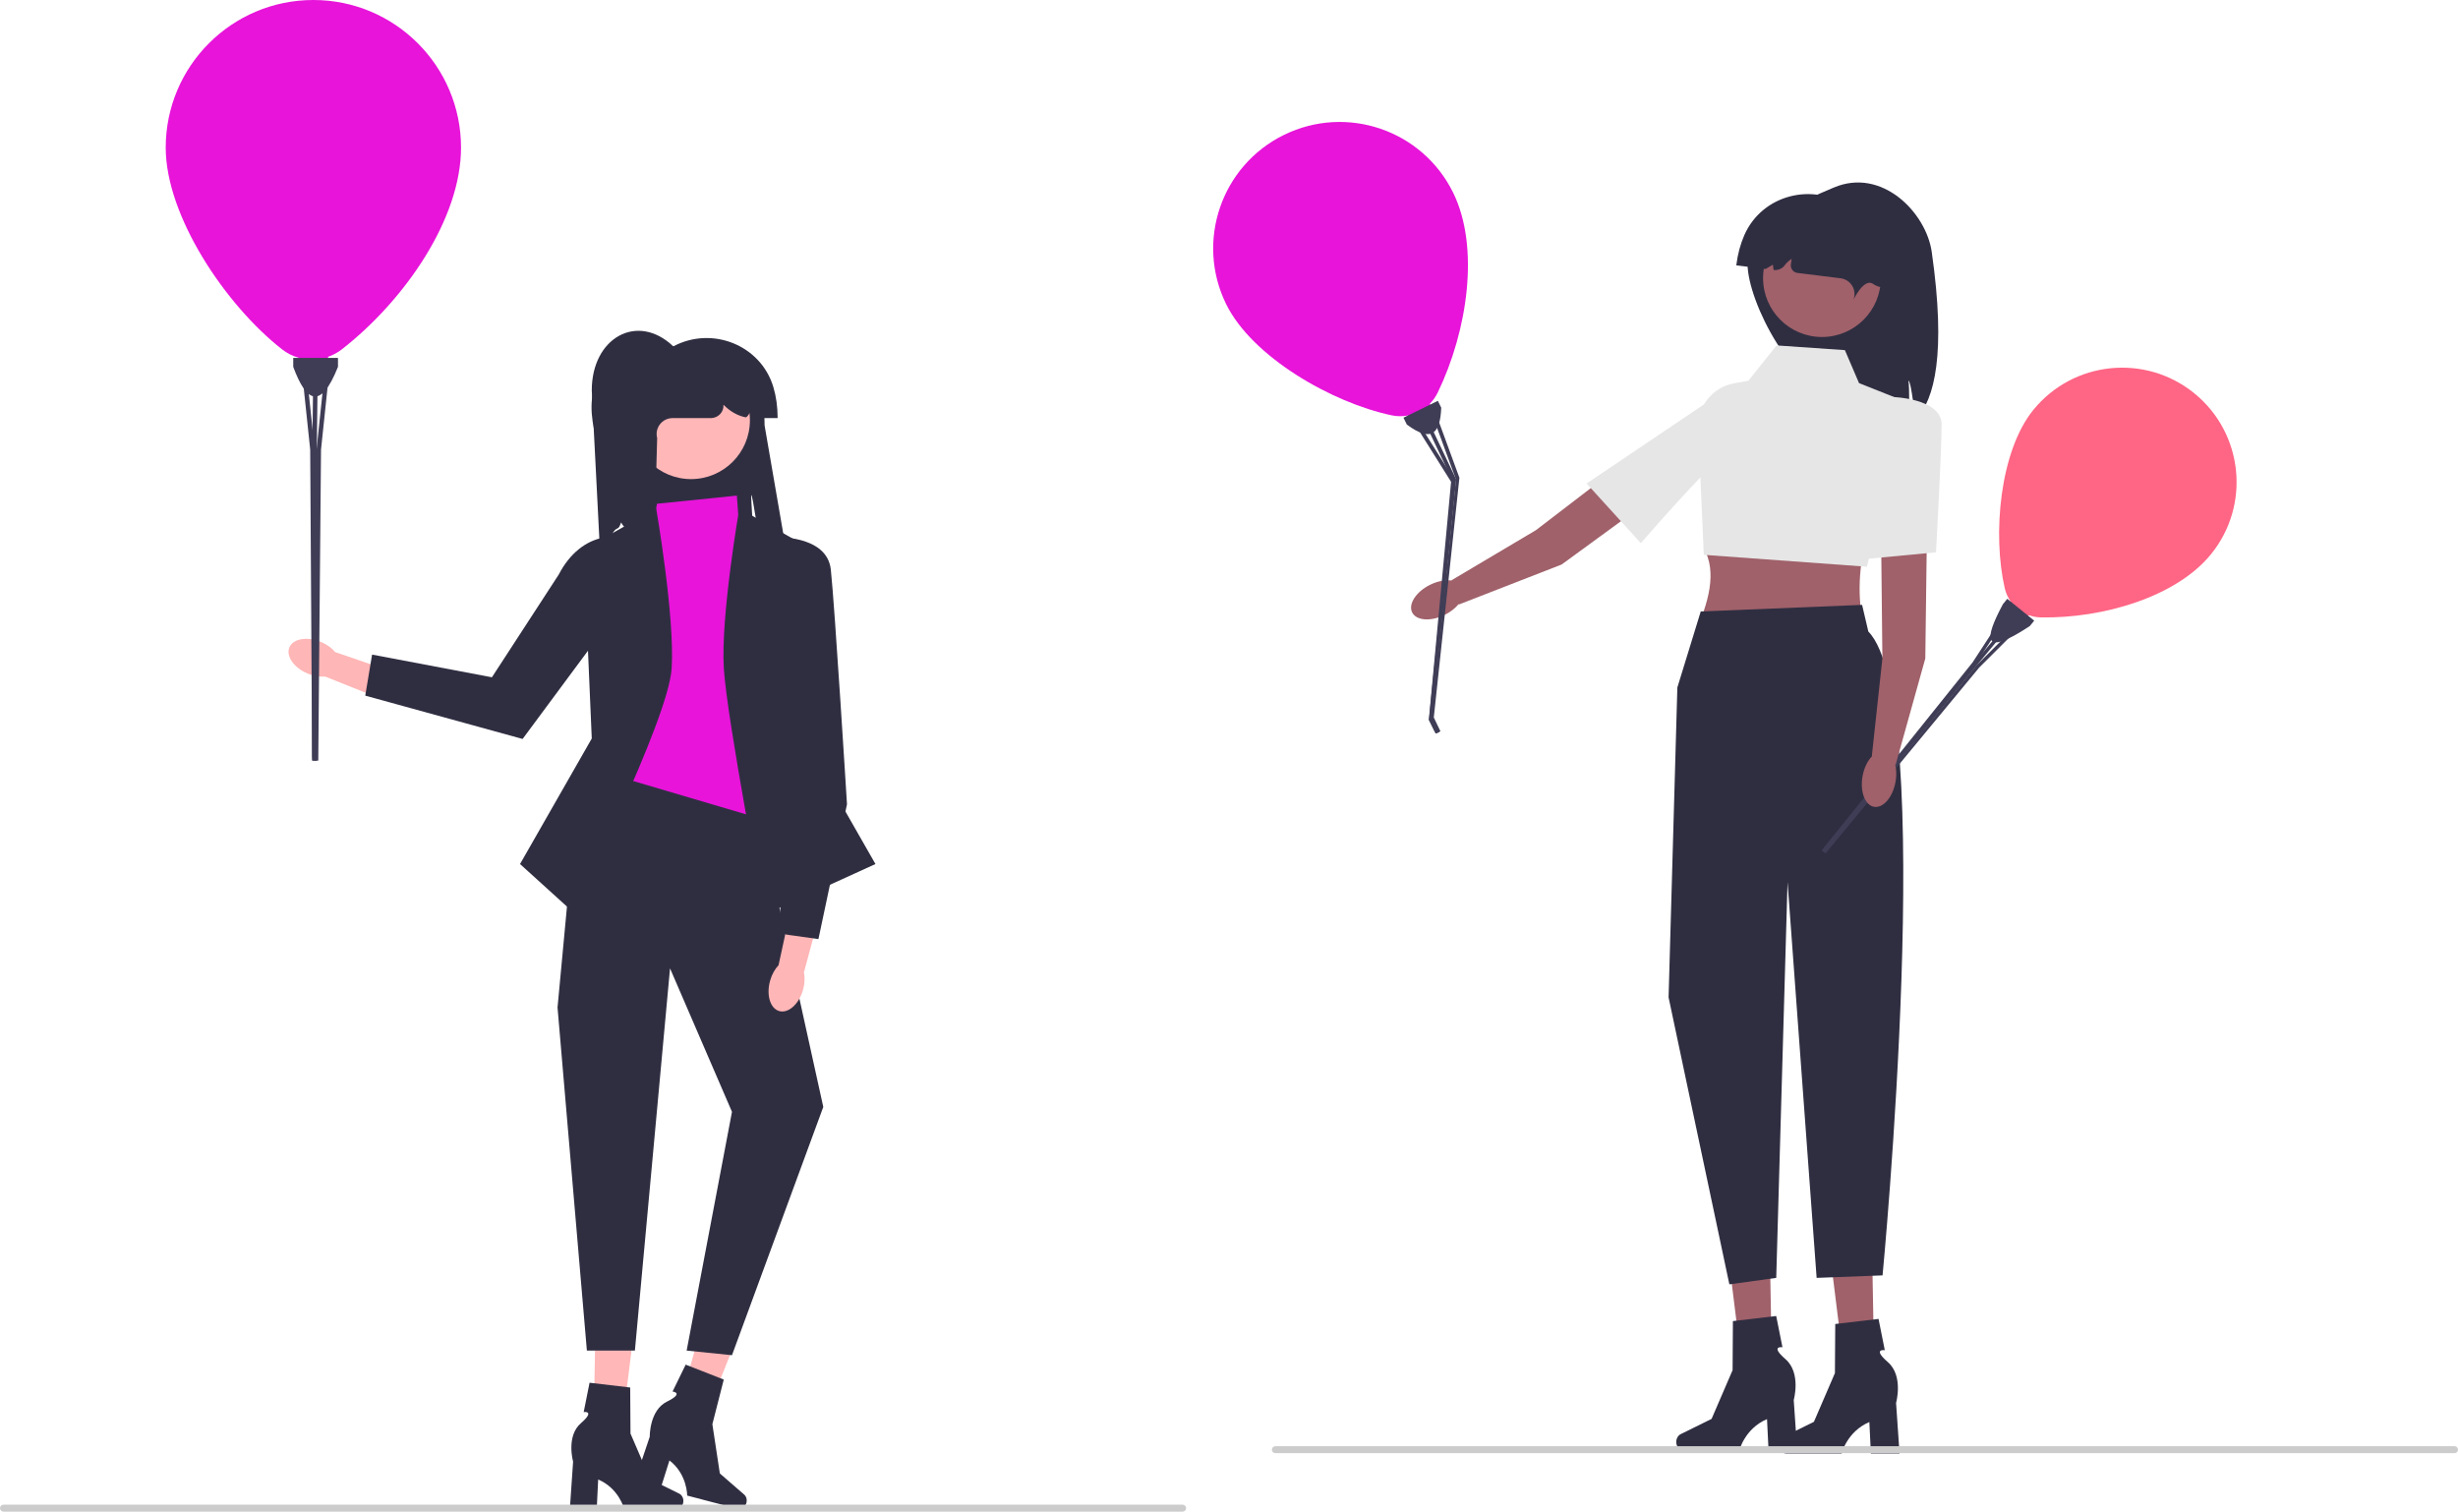
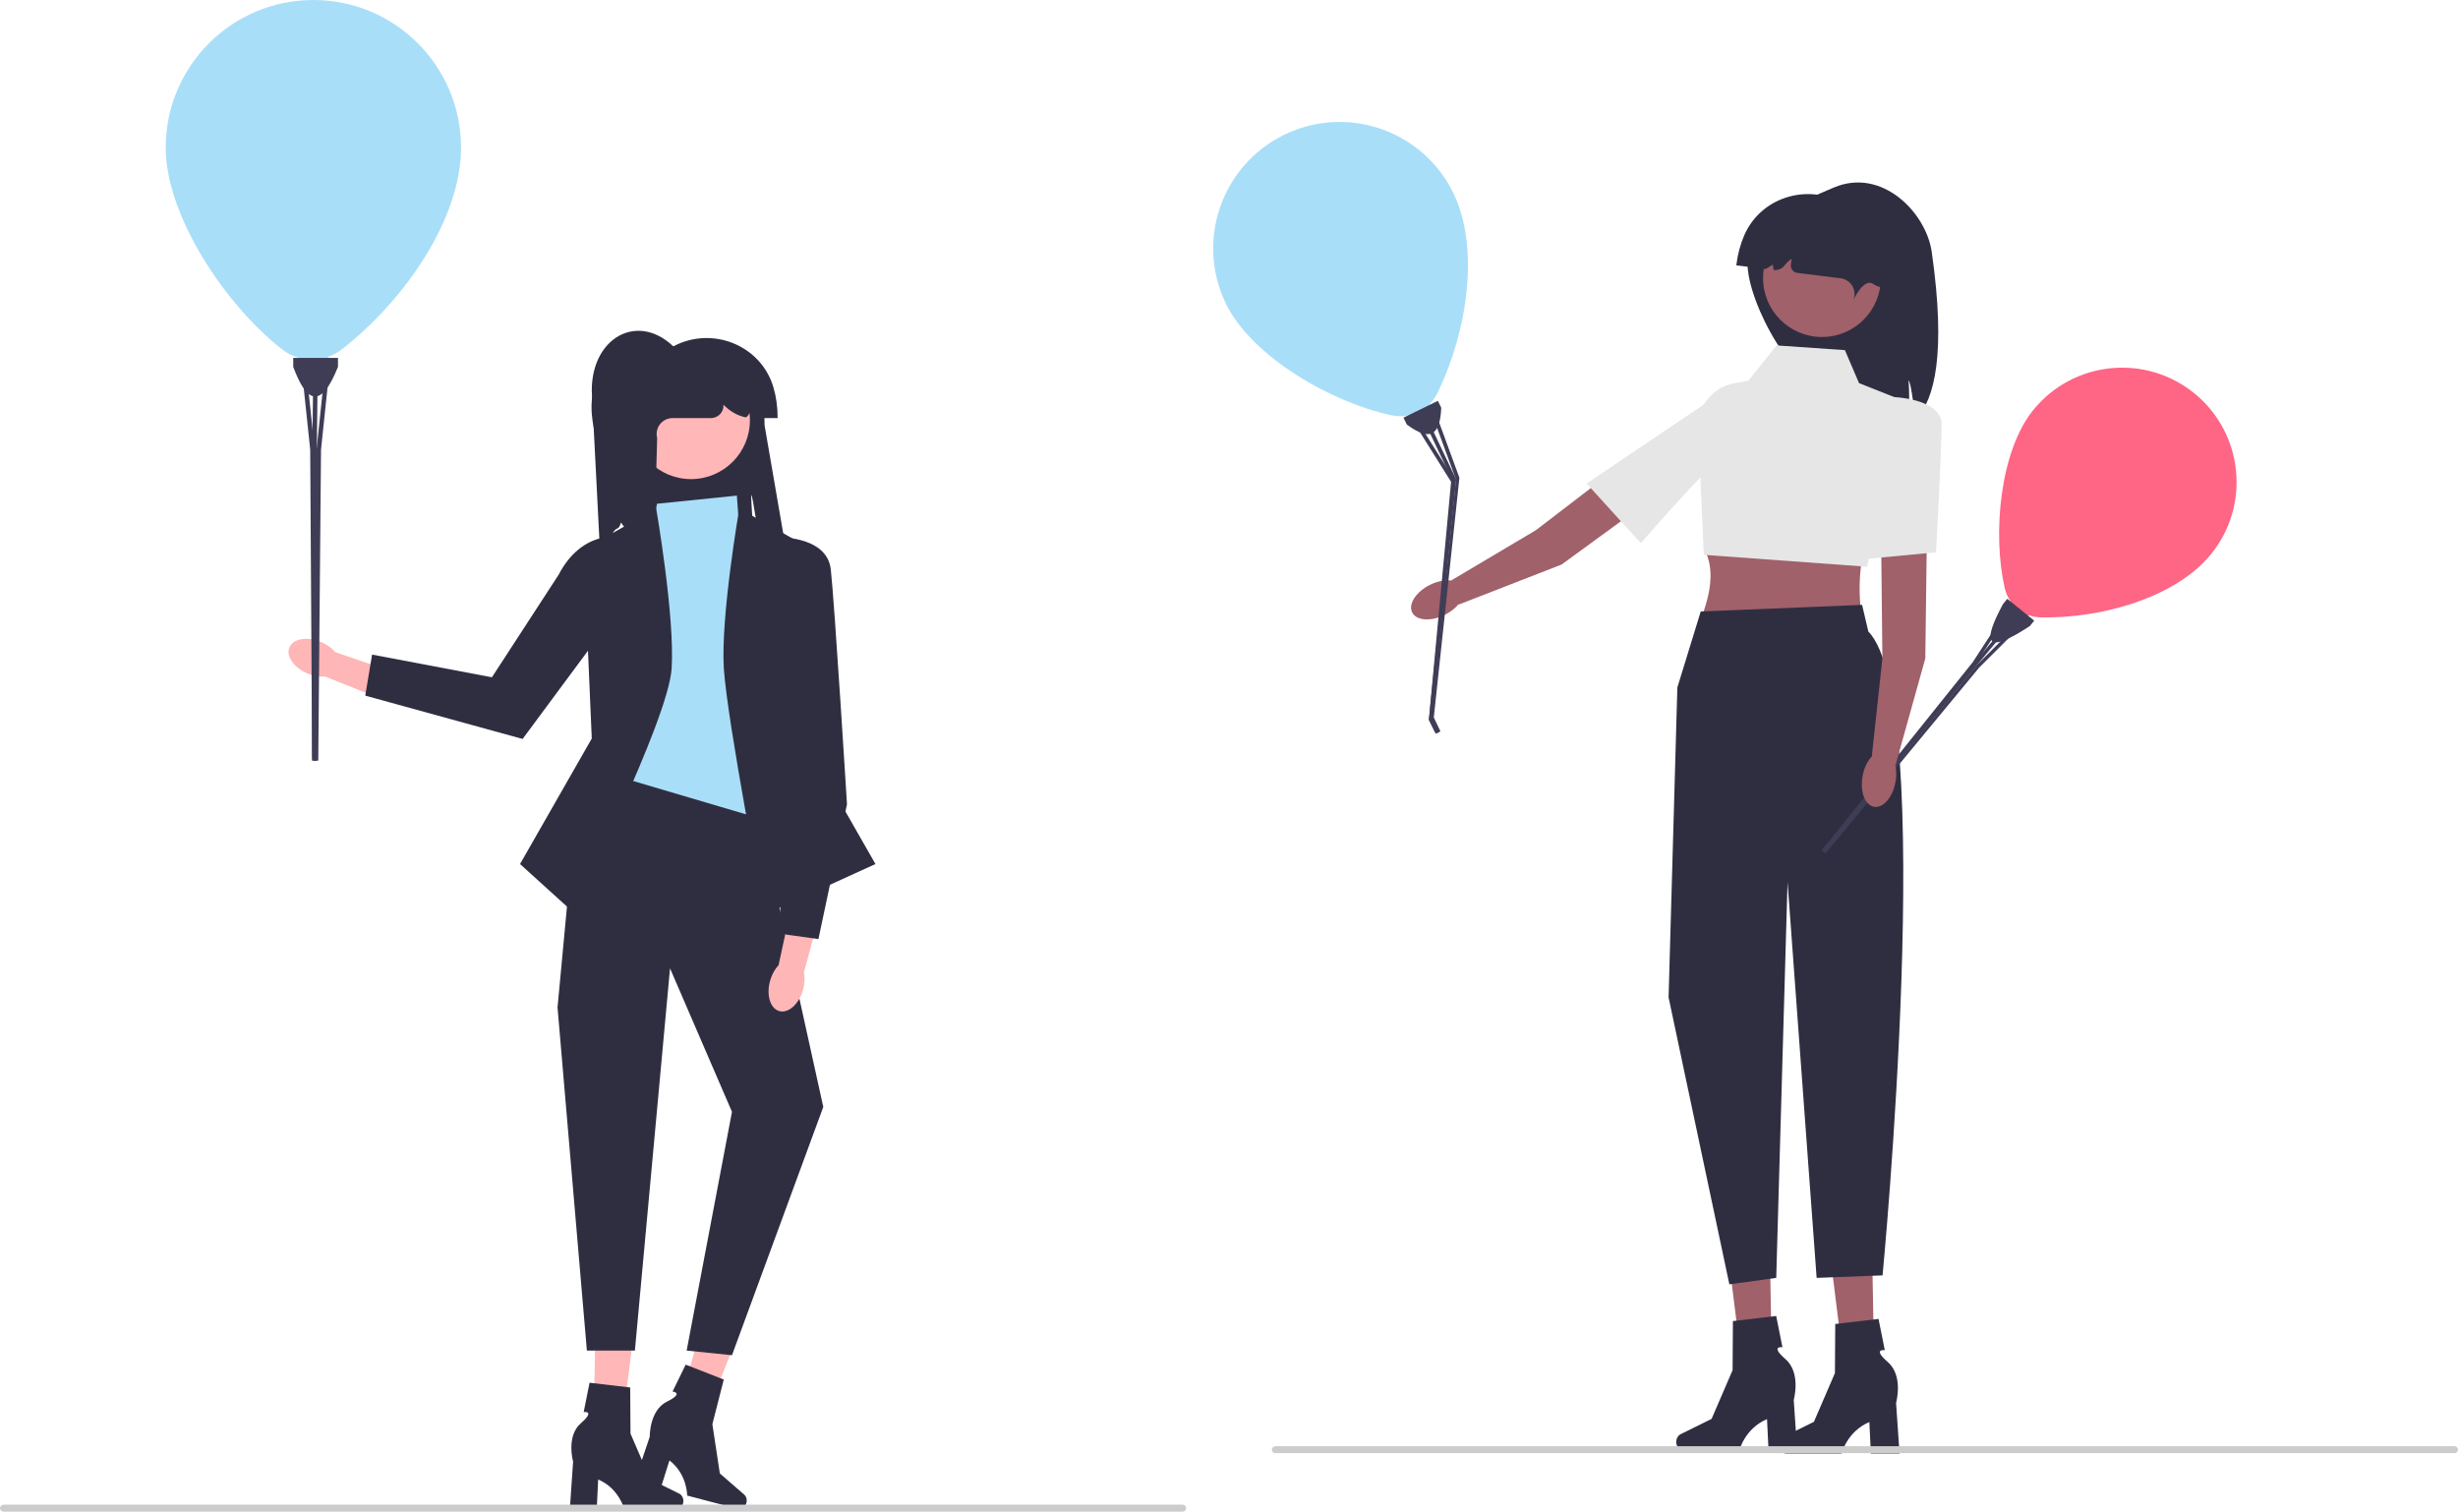
<svg xmlns="http://www.w3.org/2000/svg" width="840.67" height="517.058" viewBox="0 0 840.67 517.058">
  <path d="M268.192,184.276l-5.331,1.695c-.067-.29-.145-.58-.234-.87-.691-2.225-1.004,1.773-2.799,.29,.128,1.918-2.632-17.799-2.9-15.903-.112,.797,.853,14.007,.669,14.788l-41.397,.396c.234-3.987-1.89-2.453-3.769-5.972-1.11,3.307-1.282,.909-3.039,3.903-.736,1.266-1.522,2.481-2.37,3.669-.407,.586-.836,1.16-1.277,1.729l-.563,.178-2.788-54.646c0-18.016,15.613-26.765,27.881-15.056,6.518,6.222,22.461-1.924,26.135,3.976,3.669,5.905,5.091,14.057,5.091,23.068l6.691,38.754Z" fill="#2f2e41" />
  <g>
    <polygon points="202.911 494.667 211.892 494.879 216.898 454.53 203.644 454.217 202.911 494.667" fill="#ffb7b7" />
    <path d="M233.724,513.404h0c0,1.517-1.077,2.747-2.405,2.747h-17.827s-1.754-7.052-8.907-10.087l-.494,10.087h-9.196l1.114-16.219s-2.46-8.677,2.649-13.113c5.109-4.435,.971-3.818,.971-3.818l2.01-10.038,13.896,1.634,.102,15.758,6.744,15.641,9.892,4.886c.88,.435,1.45,1.426,1.45,2.521l0,0Z" fill="#2f2e41" />
  </g>
  <g>
    <polygon points="230.235 488.092 238.868 490.576 253.949 452.818 241.209 449.152 230.235 488.092" fill="#ffb7b7" />
    <path d="M255.285,514.035h0c-.385,1.468-1.739,2.384-3.023,2.047l-17.243-4.524s.093-7.266-6.056-12.017l-3.037,9.631-8.895-2.334,5.193-15.405s-.178-9.017,5.89-12.011c6.067-2.994,1.908-3.447,1.908-3.447l4.491-9.2,13.027,5.107-3.9,15.268,2.554,16.84,8.328,7.236c.741,.644,1.041,1.747,.763,2.807l0,0Z" fill="#2f2e41" />
  </g>
-   <polygon points="252.021 169.523 224.698 172.311 207.412 271.566 259.827 279.93 252.021 169.523" fill="#e814da" />
+   <polygon points="252.021 169.523 224.698 172.311 207.412 271.566 259.827 279.93 252.021 169.523" fill="#a9def9" />
  <path d="M199.605,187.924l2.788,64.683-24.535,42.936,17.844,16.171s32.899-65.241,34.014-83.084c1.115-17.844-5.299-54.709-5.299-54.709l-24.812,14.003Z" fill="#2f2e41" />
  <path d="M277.671,187.924l-2.788,64.683,24.535,42.936-37.918,17.286s-12.825-66.356-13.94-84.199c-1.115-17.844,5.299-54.709,5.299-54.709l24.812,14.003Z" fill="#2f2e41" />
  <polygon points="210.758 265.432 197.933 267.105 190.684 344.613 200.721 461.966 217.142 461.966 229.159 331.23 250.348 380.3 234.845 461.966 250.348 463.547 281.574 378.628 259.827 279.93 210.758 265.432" fill="#2f2e41" />
  <path d="M263.393,335.404c.607-2.136,1.646-3.959,2.883-5.259l4.494-20.718,9.796,2.427-5.613,20.755c.369,1.756,.295,3.852-.311,5.989-1.386,4.881-5.027,8.122-8.133,7.24-3.106-.882-4.5-5.554-3.114-10.434h0Z" fill="#ffb6b6" />
  <path d="M264.748,183.734s18.086-.921,19.403,11.072c1.317,11.993,5.53,80.3,5.53,80.3l-9.766,46.105-13.926-1.935,6.154-58.687-7.395-76.855Z" fill="#2f2e41" />
  <path d="M109.735,219.559c2.059,.854,3.753,2.103,4.905,3.487l20.124,6.899-3.563,9.48-20.03-8.019c-1.793,.163-3.874-.156-5.933-1.01-4.703-1.951-7.508-5.959-6.267-8.952,1.242-2.993,6.061-3.837,10.763-1.885h0Z" fill="#ffb6b6" />
  <path d="M224.648,190.791l0,0-45.91,61.971-53.816-14.819,2.34-14.039,40.979,7.761,22.862-35.146c7.465-14.43,22.178-17.336,33.545-5.728Z" fill="#2f2e41" />
  <circle cx="236.346" cy="143.741" r="20.136" fill="#ffb7b7" />
  <path d="M265.961,143.012h-6.784l-1.843-2.483c-.895,0-1.554,2.387-2.411,2.205-2.613-.556-5.011-1.915-6.976-3.811-.166-.16-.338-.314-.516-.461l.003,.046c.157,2.455-1.868,4.504-4.328,4.504h-13.081c-3.571,0-6.176,3.38-5.267,6.833l-1.176,42.237c0-8.621-38.141-52.639-12.267-70.259,5.99-4.079,10.338-3.346,18.959-3.346h0c13.25-7.067,29.919-.472,34.225,13.914,.964,3.223,1.463,6.786,1.463,10.621Z" fill="#2f2e41" />
  <path d="M655.528,143.152c-.97-1.02-1.65-12.25-2.85-13,.48,1.61,.26,13.62,.19,15.3-10.56,7.2-17.72-11.3-25.19-11.3-13.53,0-30-30.47-30-44s17.044-20.716,29.5-26c16.5-7,31.586,8.601,33.5,22,5,35,.88,50.3-5.15,57Z" fill="#2f2e41" />
  <circle cx="623.133" cy="95.132" r="20.136" fill="#a0616a" />
  <path d="M593.833,90.76l10.035,1.246,2.467-1.477,.274,1.817c1.412,.175,2.845-.372,3.698-1.511,.681-.908,1.519-1.698,2.475-2.308-.127,.662-.224,1.329-.29,1.998-.138,1.396,.841,2.655,2.234,2.828l14.77,1.833c3.544,.44,5.713,4.115,4.385,7.43,0,0,3.588-7.758,6.797-5.465,7,5,27.164-5.588,9.996-20.688-5.442-4.786-9.847-4.594-18.402-5.656h0c-12.279-8.645-29.633-4.154-35.678,9.593-1.354,3.079-2.287,6.554-2.76,10.36Z" fill="#2f2e41" />
  <path d="M638.226,217.205h-58.788c4.927-10.995,7.957-21.467,3.221-29.796l55.566-3.221c-2.777,11.244-3.116,22.28,0,33.018Z" fill="#a0616a" />
  <path d="M630.978,119.762l-23.354-1.611-9.664,12.08-4.899,.891c-7.344,1.335-12.573,7.889-12.245,15.346l1.906,43.313,55.821,4.07,13.374-56.402-16.106-6.412-4.832-11.274Z" fill="#e6e6e6" />
  <g>
    <polygon points="641.129 474.26 631.56 474.486 626.226 431.495 640.348 431.161 641.129 474.26" fill="#a0616a" />
    <path d="M608.299,494.224h0c0,1.617,1.147,2.927,2.562,2.927h18.994s1.869-7.514,9.49-10.747l.526,10.747h9.798l-1.187-17.281s2.621-9.245-2.822-13.971c-5.444-4.726-1.034-4.068-1.034-4.068l-2.141-10.696-14.806,1.741-.109,16.789-7.185,16.665-10.539,5.206c-.938,.463-1.545,1.519-1.545,2.687l-0,0Z" fill="#2f2e41" />
  </g>
  <g>
    <polygon points="606.129 473.26 596.56 473.486 591.226 430.495 605.348 430.161 606.129 473.26" fill="#a0616a" />
    <path d="M573.299,493.224h0c0,1.617,1.147,2.927,2.562,2.927h18.994s1.869-7.514,9.49-10.747l.526,10.747h9.798l-1.187-17.281s2.621-9.245-2.822-13.971c-5.444-4.726-1.034-4.068-1.034-4.068l-2.141-10.696-14.806,1.741-.109,16.789-7.185,16.665-10.539,5.206c-.938,.463-1.545,1.519-1.545,2.687l-0,0Z" fill="#2f2e41" />
  </g>
  <path d="M581.678,209.152l-8,26-3,106,20.789,98.161,16.028-2.211,3.869-135.413,9.949,135.413,22.55-.853s18.814-196.097-4.864-220.23l-2.139-9.12-55.183,2.252Z" fill="#2f2e41" />
  <g>
    <polygon points="567.087 169.021 534.096 193.097 498.872 206.803 496.424 198.486 525.287 181.356 561.135 153.891 567.087 169.021" fill="#a0616a" />
    <ellipse cx="491.598" cy="205.179" rx="9.634" ry="5.72" transform="translate(-39.8764 241.2624) rotate(-26.53829)" fill="#a0616a" />
    <path d="M588.205,134.674s10.249,14.072,2.842,19.607c-7.408,5.535-29.854,31.506-29.854,31.506l-18.552-20.403,45.565-30.71Z" fill="#e6e6e6" />
  </g>
  <g>
-     <path d="M107.178,0c-27.89,0-50.5,22.61-50.5,50.5,0,23.455,20.564,53.999,39.846,69.036,1.733,1.351,3.668,2.292,5.685,2.854l1.894,6.818c.394,1.417,1.684,2.398,3.155,2.398h.24c1.535,0,2.864-1.066,3.197-2.564l1.557-7.005c1.684-.598,3.295-1.467,4.761-2.615,21.579-16.897,40.665-44.673,40.665-68.921C157.678,22.61,135.068,0,107.178,0Z" fill="#e814da" />
+     <path d="M107.178,0c-27.89,0-50.5,22.61-50.5,50.5,0,23.455,20.564,53.999,39.846,69.036,1.733,1.351,3.668,2.292,5.685,2.854l1.894,6.818c.394,1.417,1.684,2.398,3.155,2.398h.24c1.535,0,2.864-1.066,3.197-2.564l1.557-7.005c1.684-.598,3.295-1.467,4.761-2.615,21.579-16.897,40.665-44.673,40.665-68.921C157.678,22.61,135.068,0,107.178,0Z" fill="#a9def9" />
    <path d="M115.594,125.485c-6.068,15.204-10.949,11.74-15.303,0v-3.061h15.303v3.061Z" fill="#3f3d56" />
    <polygon points="108.708 123.962 108.364 152.816 108.348 153.795 108.279 254.03 108.279 258.682 108.264 260.152 106.726 260.152 106.741 258.759 106.741 254.03 106.818 153.795 106.902 146.886 107.178 123.947 108.708 123.962" fill="#3f3d56" />
    <polygon points="108.432 260.152 106.887 260.152 106.741 258.759 106.711 254.03 106.091 153.795 102.939 123.786 104.461 123.626 106.902 146.886 107.629 153.795 107.935 254.03 107.943 255.507 108.279 258.682 108.432 260.152" fill="#3f3d56" />
    <polygon points="112.947 123.786 109.794 153.795 108.907 254.03 108.853 260.152 107.453 260.152 107.943 255.507 107.95 254.03 108.256 153.795 108.364 152.816 111.424 123.626 112.947 123.786" fill="#3f3d56" />
  </g>
  <g>
    <path d="M750.471,134.518c-16.783-13.625-41.433-11.066-55.059,5.716-11.459,14.114-14.006,42.539-9.75,61.008,.383,1.66,1.087,3.171,2.027,4.495l-2.191,5.028c-.456,1.045-.158,2.266,.727,2.985l.144,.117c.924,.75,2.244,.758,3.176,.019l4.359-3.455c1.305,.463,2.699,.727,4.142,.752,21.24,.374,46.294-7.015,58.14-21.606,13.625-16.783,11.066-41.433-5.716-55.059Z" fill="#ff6584" />
    <path d="M694.232,214.138c-16.529,10.905-15.563,4.396-9.208-7.476l1.495-1.842,9.208,7.476-1.495,1.842Z" fill="#3f3d56" />
    <polygon points="690.832 209.858 676.528 227.052 676.041 227.634 627.031 287.915 624.758 290.714 624.031 291.591 623.106 290.839 623.795 290.009 626.106 287.163 675.12 226.886 678.546 222.77 689.918 209.101 690.832 209.858" fill="#3f3d56" />
    <polygon points="624.133 291.673 623.203 290.918 623.795 290.009 626.087 287.148 674.683 226.531 687.446 206.933 688.441 207.581 678.546 222.77 675.608 227.282 626.824 287.747 626.107 288.639 624.758 290.714 624.133 291.673" fill="#3f3d56" />
    <polygon points="693.468 211.823 676.911 228.34 627.409 288.221 624.386 291.878 623.543 291.194 626.107 288.639 626.833 287.754 675.986 227.589 676.528 227.052 692.631 210.982 693.468 211.823" fill="#3f3d56" />
  </g>
  <g>
-     <path d="M439.139,46.14c-21.446,10.516-30.306,36.426-19.79,57.872,8.844,18.035,36.172,33.768,56.669,38.06,1.842,.386,3.685,.379,5.448,.051l4.027,4.528c.837,.941,2.199,1.209,3.331,.654l.184-.09c1.18-.579,1.8-1.9,1.491-3.177l-1.444-5.973c1.069-1.095,1.98-2.371,2.675-3.806,10.221-21.129,14.425-49.683,5.282-68.328-10.516-21.446-36.426-30.306-57.872-19.79Z" fill="#e814da" />
+     <path d="M439.139,46.14c-21.446,10.516-30.306,36.426-19.79,57.872,8.844,18.035,36.172,33.768,56.669,38.06,1.842,.386,3.685,.379,5.448,.051l4.027,4.528c.837,.941,2.199,1.209,3.331,.654l.184-.09c1.18-.579,1.8-1.9,1.491-3.177l-1.444-5.973c1.069-1.095,1.98-2.371,2.675-3.806,10.221-21.129,14.425-49.683,5.282-68.328-10.516-21.446-36.426-30.306-57.872-19.79Z" fill="#a9def9" />
    <path d="M492.924,139.455c-.325,8.029-2.766,12.467-11.767,5.77l-1.154-2.353,11.767-5.77,1.154,2.353Z" fill="#3f3d56" />
    <polygon points="487.055 140.881 497.669 163.197 498.027 163.956 489.898 245.643 491.652 249.22 492.194 250.355 491.012 250.935 490.498 249.859 488.715 246.223 496.85 164.533 494.31 159.189 485.873 141.446 487.055 140.881" fill="#3f3d56" />
    <polygon points="492.324 250.292 491.135 250.875 490.498 249.859 488.692 246.234 496.291 164.807 482.553 142.921 483.663 142.223 494.31 159.189 497.474 164.227 489.633 245.773 490.196 246.905 491.652 249.22 492.324 250.292" fill="#3f3d56" />
    <polygon points="490.248 139.147 499.139 163.411 490.38 245.406 492.647 250.133 491.571 250.661 490.196 246.905 489.645 245.767 497.956 163.991 497.669 163.197 489.017 139.598 490.248 139.147" fill="#3f3d56" />
  </g>
  <path d="M0,515.868c0,.66,.53,1.19,1.19,1.19H404.48c.66,0,1.19-.53,1.19-1.19,0-.66-.53-1.19-1.19-1.19H1.19c-.66,0-1.19,.53-1.19,1.19Z" fill="#ccc" />
  <path d="M435,495.868c0,.66,.53,1.19,1.19,1.19h403.29c.66,0,1.19-.53,1.19-1.19,0-.66-.53-1.19-1.19-1.19H436.19c-.66,0-1.19,.53-1.19,1.19Z" fill="#ccc" />
  <polygon points="659.004 184.394 658.48 225.233 648.318 261.638 640.195 258.608 643.802 225.239 643.328 180.082 659.004 184.394" fill="#a0616a" />
  <ellipse cx="642.655" cy="266.484" rx="9.634" ry="5.72" transform="translate(265.3634 851.01) rotate(-79.68097)" fill="#a0616a" />
  <path d="M646.673,135.767s17.407,.24,17.392,9.487-1.924,43.661-1.924,43.661l-27.453,2.606,11.985-55.754Z" fill="#e6e6e6" />
</svg>
